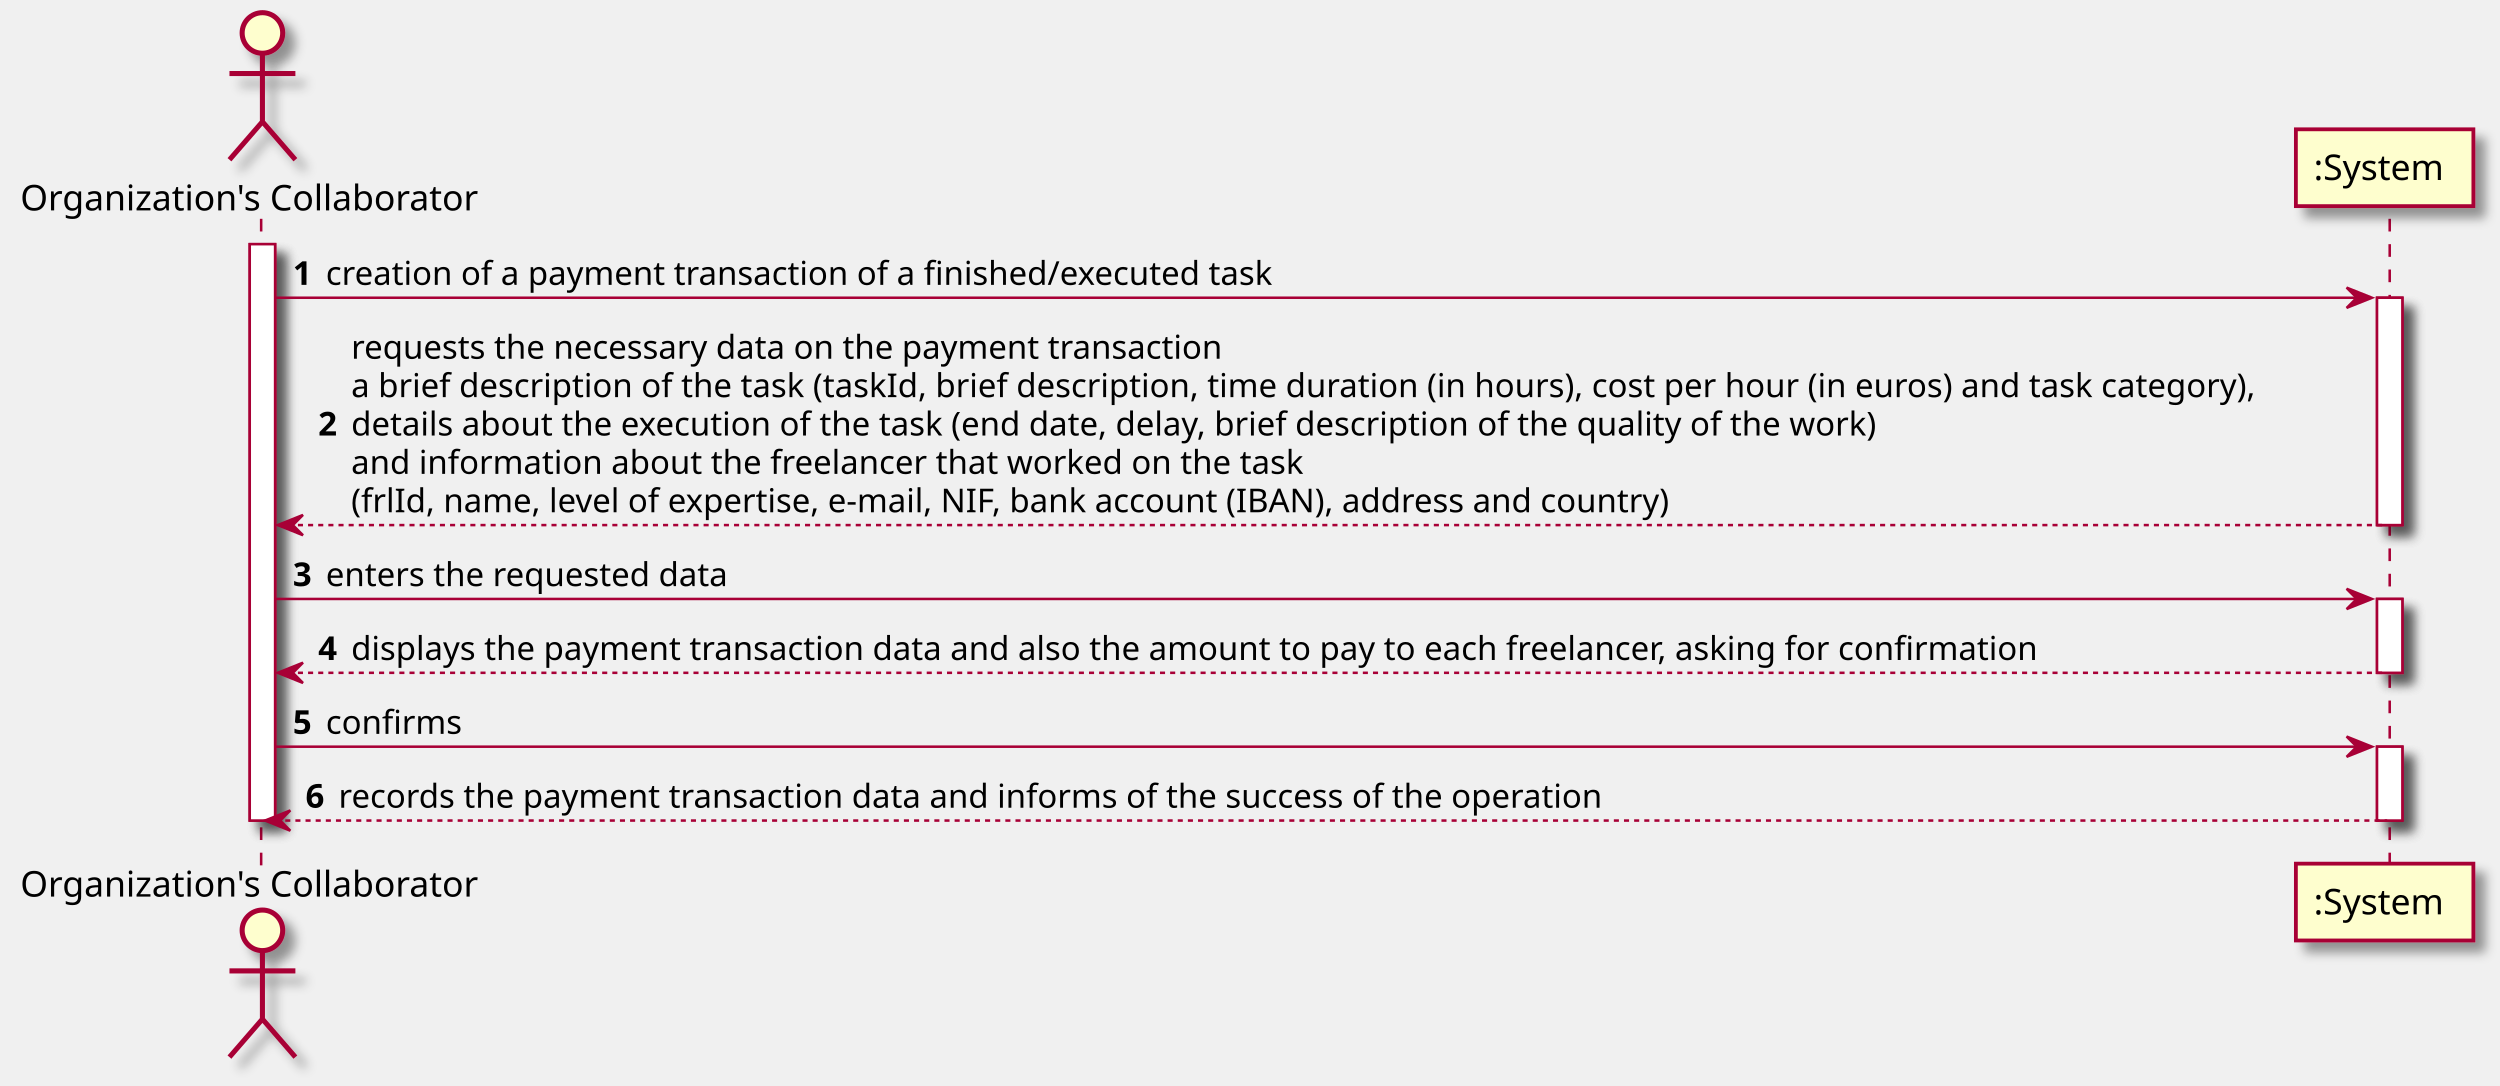
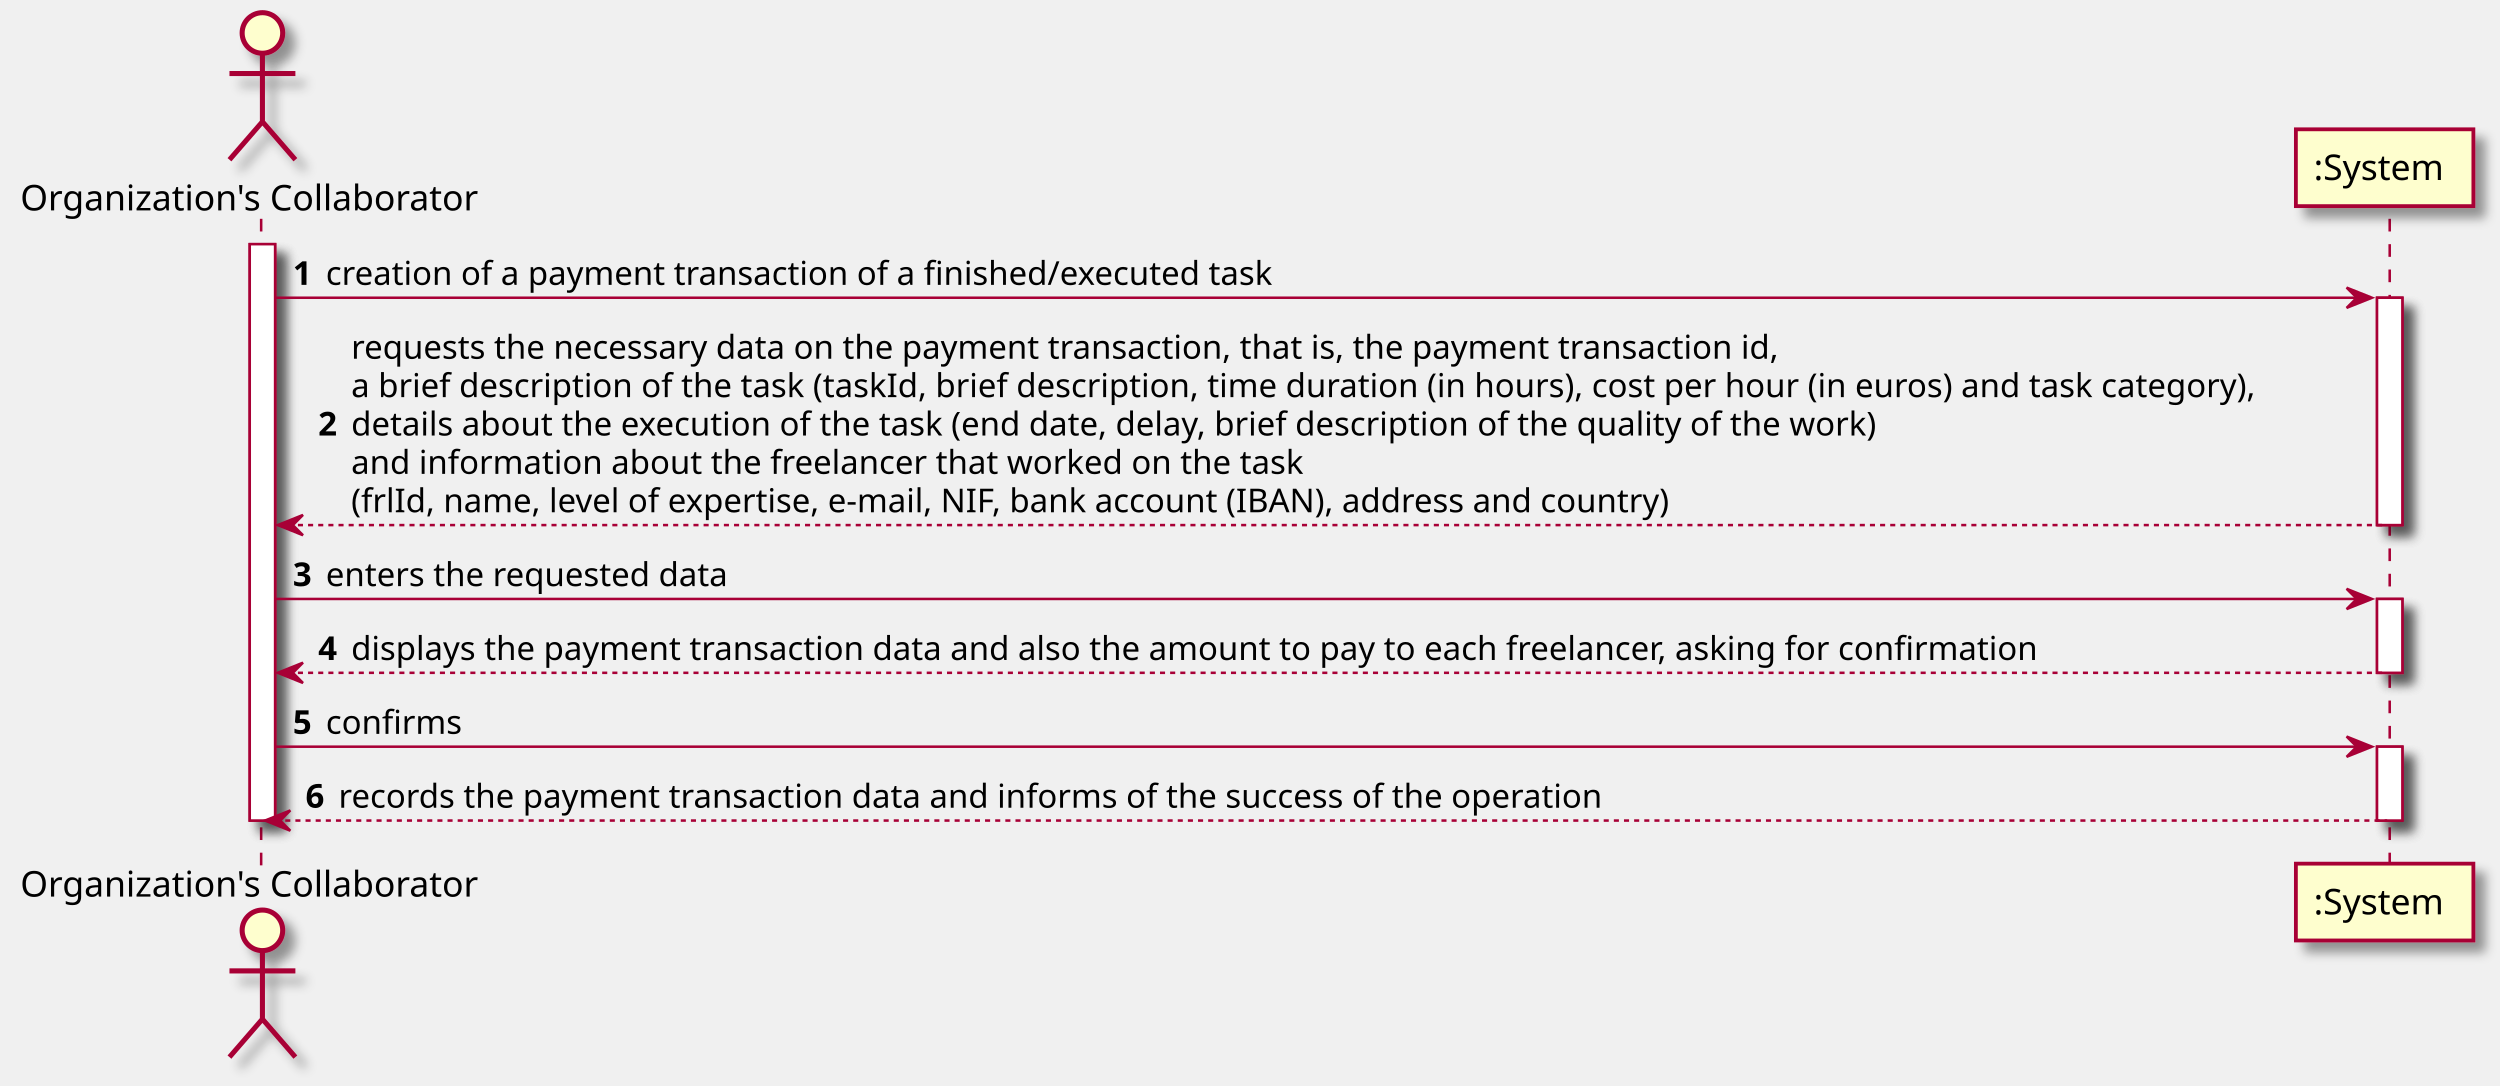
<svg xmlns="http://www.w3.org/2000/svg" contentScriptType="application/ecmascript" contentStyleType="text/css" height="428px" preserveAspectRatio="none" style="width:986px;height:428px;" version="1.1" viewBox="0 0 986 428" width="986px" zoomAndPan="magnify">
  <defs>
-     <filter height="300%" id="f13lknpdvdezk1" width="300%" x="-1" y="-1">
+     <filter height="300%" id="fazp1tafzsuf8" width="300%" x="-1" y="-1">
      <feGaussianBlur result="blurOut" stdDeviation="2.0" />
      <feColorMatrix in="blurOut" result="blurOut2" type="matrix" values="0 0 0 0 0 0 0 0 0 0 0 0 0 0 0 0 0 0 .4 0" />
      <feOffset dx="4.0" dy="4.0" in="blurOut2" result="blurOut3" />
      <feBlend in="SourceGraphic" in2="blurOut3" mode="normal" />
    </filter>
  </defs>
  <g>
-     <rect fill="#FFFFFF" filter="url(#f13lknpdvdezk1)" height="227.328" style="stroke: #A80036; stroke-width: 1.0;" width="10" x="98.5" y="96.297" />
-     <rect fill="#FFFFFF" filter="url(#f13lknpdvdezk1)" height="89.664" style="stroke: #A80036; stroke-width: 1.0;" width="10" x="937.5" y="117.43" />
-     <rect fill="#FFFFFF" filter="url(#f13lknpdvdezk1)" height="29.133" style="stroke: #A80036; stroke-width: 1.0;" width="10" x="937.5" y="236.227" />
-     <rect fill="#FFFFFF" filter="url(#f13lknpdvdezk1)" height="29.133" style="stroke: #A80036; stroke-width: 1.0;" width="10" x="937.5" y="294.492" />
+     <rect fill="#FFFFFF" filter="url(#fazp1tafzsuf8)" height="227.328" style="stroke: #A80036; stroke-width: 1.0;" width="10" x="98.5" y="96.297" />
+     <rect fill="#FFFFFF" filter="url(#fazp1tafzsuf8)" height="89.664" style="stroke: #A80036; stroke-width: 1.0;" width="10" x="937.5" y="117.43" />
+     <rect fill="#FFFFFF" filter="url(#fazp1tafzsuf8)" height="29.133" style="stroke: #A80036; stroke-width: 1.0;" width="10" x="937.5" y="236.227" />
+     <rect fill="#FFFFFF" filter="url(#fazp1tafzsuf8)" height="29.133" style="stroke: #A80036; stroke-width: 1.0;" width="10" x="937.5" y="294.492" />
    <line style="stroke: #A80036; stroke-width: 1.0; stroke-dasharray: 5.0,5.0;" x1="103" x2="103" y1="86.297" y2="341.625" />
    <line style="stroke: #A80036; stroke-width: 1.0; stroke-dasharray: 5.0,5.0;" x1="942.5" x2="942.5" y1="86.297" y2="341.625" />
    <text fill="#000000" font-family="sans-serif" font-size="14" lengthAdjust="spacingAndGlyphs" textLength="185" x="8" y="82.995">Organization's Collaborator</text>
-     <ellipse cx="103.5" cy="13" fill="#FEFECE" filter="url(#f13lknpdvdezk1)" rx="8" ry="8" style="stroke: #A80036; stroke-width: 2.0;" />
-     <path d="M103.5,21 L103.5,48 M90.5,29 L116.5,29 M103.5,48 L90.5,63 M103.5,48 L116.5,63 " fill="none" filter="url(#f13lknpdvdezk1)" style="stroke: #A80036; stroke-width: 2.0;" />
+     <ellipse cx="103.5" cy="13" fill="#FEFECE" filter="url(#fazp1tafzsuf8)" rx="8" ry="8" style="stroke: #A80036; stroke-width: 2.0;" />
+     <path d="M103.5,21 L103.5,48 M90.5,29 L116.5,29 M103.5,48 L90.5,63 M103.5,48 L116.5,63 " fill="none" filter="url(#fazp1tafzsuf8)" style="stroke: #A80036; stroke-width: 2.0;" />
    <text fill="#000000" font-family="sans-serif" font-size="14" lengthAdjust="spacingAndGlyphs" textLength="185" x="8" y="353.62">Organization's Collaborator</text>
-     <ellipse cx="103.5" cy="366.922" fill="#FEFECE" filter="url(#f13lknpdvdezk1)" rx="8" ry="8" style="stroke: #A80036; stroke-width: 2.0;" />
-     <path d="M103.5,374.922 L103.5,401.922 M90.5,382.922 L116.5,382.922 M103.5,401.922 L90.5,416.922 M103.5,401.922 L116.5,416.922 " fill="none" filter="url(#f13lknpdvdezk1)" style="stroke: #A80036; stroke-width: 2.0;" />
-     <rect fill="#FEFECE" filter="url(#f13lknpdvdezk1)" height="30.297" style="stroke: #A80036; stroke-width: 1.5;" width="70" x="905.5" y="51" />
+     <ellipse cx="103.5" cy="366.922" fill="#FEFECE" filter="url(#fazp1tafzsuf8)" rx="8" ry="8" style="stroke: #A80036; stroke-width: 2.0;" />
+     <path d="M103.5,374.922 L103.5,401.922 M90.5,382.922 L116.5,382.922 M103.5,401.922 L90.5,416.922 M103.5,401.922 L116.5,416.922 " fill="none" filter="url(#fazp1tafzsuf8)" style="stroke: #A80036; stroke-width: 2.0;" />
+     <rect fill="#FEFECE" filter="url(#fazp1tafzsuf8)" height="30.297" style="stroke: #A80036; stroke-width: 1.5;" width="70" x="905.5" y="51" />
    <text fill="#000000" font-family="sans-serif" font-size="14" lengthAdjust="spacingAndGlyphs" textLength="56" x="912.5" y="70.995">:System</text>
-     <rect fill="#FEFECE" filter="url(#f13lknpdvdezk1)" height="30.297" style="stroke: #A80036; stroke-width: 1.5;" width="70" x="905.5" y="340.625" />
+     <rect fill="#FEFECE" filter="url(#fazp1tafzsuf8)" height="30.297" style="stroke: #A80036; stroke-width: 1.5;" width="70" x="905.5" y="340.625" />
    <text fill="#000000" font-family="sans-serif" font-size="14" lengthAdjust="spacingAndGlyphs" textLength="56" x="912.5" y="360.62">:System</text>
-     <rect fill="#FFFFFF" filter="url(#f13lknpdvdezk1)" height="227.328" style="stroke: #A80036; stroke-width: 1.0;" width="10" x="98.5" y="96.297" />
-     <rect fill="#FFFFFF" filter="url(#f13lknpdvdezk1)" height="89.664" style="stroke: #A80036; stroke-width: 1.0;" width="10" x="937.5" y="117.43" />
-     <rect fill="#FFFFFF" filter="url(#f13lknpdvdezk1)" height="29.133" style="stroke: #A80036; stroke-width: 1.0;" width="10" x="937.5" y="236.227" />
-     <rect fill="#FFFFFF" filter="url(#f13lknpdvdezk1)" height="29.133" style="stroke: #A80036; stroke-width: 1.0;" width="10" x="937.5" y="294.492" />
+     <rect fill="#FFFFFF" filter="url(#fazp1tafzsuf8)" height="227.328" style="stroke: #A80036; stroke-width: 1.0;" width="10" x="98.5" y="96.297" />
+     <rect fill="#FFFFFF" filter="url(#fazp1tafzsuf8)" height="89.664" style="stroke: #A80036; stroke-width: 1.0;" width="10" x="937.5" y="117.43" />
+     <rect fill="#FFFFFF" filter="url(#fazp1tafzsuf8)" height="29.133" style="stroke: #A80036; stroke-width: 1.0;" width="10" x="937.5" y="236.227" />
+     <rect fill="#FFFFFF" filter="url(#fazp1tafzsuf8)" height="29.133" style="stroke: #A80036; stroke-width: 1.0;" width="10" x="937.5" y="294.492" />
    <polygon fill="#A80036" points="925.5,113.43,935.5,117.43,925.5,121.43,929.5,117.43" style="stroke: #A80036; stroke-width: 1.0;" />
    <line style="stroke: #A80036; stroke-width: 1.0;" x1="108.5" x2="931.5" y1="117.43" y2="117.43" />
    <text fill="#000000" font-family="sans-serif" font-size="13" font-weight="bold" lengthAdjust="spacingAndGlyphs" textLength="9" x="115.5" y="112.364">1</text>
    <text fill="#000000" font-family="sans-serif" font-size="13" lengthAdjust="spacingAndGlyphs" textLength="392" x="128.5" y="112.364">creation of a payment transaction of a finished/executed task</text>
    <polygon fill="#A80036" points="119.5,203.094,109.5,207.094,119.5,211.094,115.5,207.094" style="stroke: #A80036; stroke-width: 1.0;" />
    <line style="stroke: #A80036; stroke-width: 1.0; stroke-dasharray: 2.0,2.0;" x1="113.5" x2="941.5" y1="207.094" y2="207.094" />
    <text fill="#000000" font-family="sans-serif" font-size="13" font-weight="bold" lengthAdjust="spacingAndGlyphs" textLength="9" x="125.5" y="171.762">2</text>
-     <text fill="#000000" font-family="sans-serif" font-size="13" lengthAdjust="spacingAndGlyphs" textLength="365" x="138.5" y="141.497">requests the necessary data on the payment transaction</text>
+     <text fill="#000000" font-family="sans-serif" font-size="13" lengthAdjust="spacingAndGlyphs" textLength="598" x="138.5" y="141.497">requests the necessary data on the payment transaction, that is, the payment transaction id,</text>
    <text fill="#000000" font-family="sans-serif" font-size="13" lengthAdjust="spacingAndGlyphs" textLength="788" x="138.5" y="156.629">a brief description of the task (taskId, brief description, time duration (in hours), cost per hour (in euros) and task category),</text>
    <text fill="#000000" font-family="sans-serif" font-size="13" lengthAdjust="spacingAndGlyphs" textLength="630" x="138.5" y="171.762">details about the execution of the task (end date, delay, brief description of the quality of the work)</text>
    <text fill="#000000" font-family="sans-serif" font-size="13" lengthAdjust="spacingAndGlyphs" textLength="390" x="138.5" y="186.895">and information about the freelancer that worked on the task</text>
    <text fill="#000000" font-family="sans-serif" font-size="13" lengthAdjust="spacingAndGlyphs" textLength="548" x="138.5" y="202.028">(frlId, name, level of expertise, e-mail, NIF, bank account (IBAN), address and country)</text>
    <polygon fill="#A80036" points="925.5,232.227,935.5,236.227,925.5,240.227,929.5,236.227" style="stroke: #A80036; stroke-width: 1.0;" />
    <line style="stroke: #A80036; stroke-width: 1.0;" x1="108.5" x2="931.5" y1="236.227" y2="236.227" />
    <text fill="#000000" font-family="sans-serif" font-size="13" font-weight="bold" lengthAdjust="spacingAndGlyphs" textLength="9" x="115.5" y="231.161">3</text>
    <text fill="#000000" font-family="sans-serif" font-size="13" lengthAdjust="spacingAndGlyphs" textLength="168" x="128.5" y="231.161">enters the requested data</text>
    <polygon fill="#A80036" points="119.5,261.359,109.5,265.359,119.5,269.359,115.5,265.359" style="stroke: #A80036; stroke-width: 1.0;" />
    <line style="stroke: #A80036; stroke-width: 1.0; stroke-dasharray: 2.0,2.0;" x1="113.5" x2="941.5" y1="265.359" y2="265.359" />
    <text fill="#000000" font-family="sans-serif" font-size="13" font-weight="bold" lengthAdjust="spacingAndGlyphs" textLength="9" x="125.5" y="260.293">4</text>
    <text fill="#000000" font-family="sans-serif" font-size="13" lengthAdjust="spacingAndGlyphs" textLength="701" x="138.5" y="260.293">displays the payment transaction data and also the amount to pay to each freelancer, asking for confirmation</text>
    <polygon fill="#A80036" points="925.5,290.492,935.5,294.492,925.5,298.492,929.5,294.492" style="stroke: #A80036; stroke-width: 1.0;" />
    <line style="stroke: #A80036; stroke-width: 1.0;" x1="108.5" x2="931.5" y1="294.492" y2="294.492" />
    <text fill="#000000" font-family="sans-serif" font-size="13" font-weight="bold" lengthAdjust="spacingAndGlyphs" textLength="9" x="115.5" y="289.426">5</text>
    <text fill="#000000" font-family="sans-serif" font-size="13" lengthAdjust="spacingAndGlyphs" textLength="55" x="128.5" y="289.426">confirms</text>
    <polygon fill="#A80036" points="114.5,319.625,104.5,323.625,114.5,327.625,110.5,323.625" style="stroke: #A80036; stroke-width: 1.0;" />
    <line style="stroke: #A80036; stroke-width: 1.0; stroke-dasharray: 2.0,2.0;" x1="108.5" x2="941.5" y1="323.625" y2="323.625" />
    <text fill="#000000" font-family="sans-serif" font-size="13" font-weight="bold" lengthAdjust="spacingAndGlyphs" textLength="9" x="120.5" y="318.559">6</text>
    <text fill="#000000" font-family="sans-serif" font-size="13" lengthAdjust="spacingAndGlyphs" textLength="525" x="133.5" y="318.559">records the payment transaction data and informs of the success of the operation</text>
  </g>
</svg>
